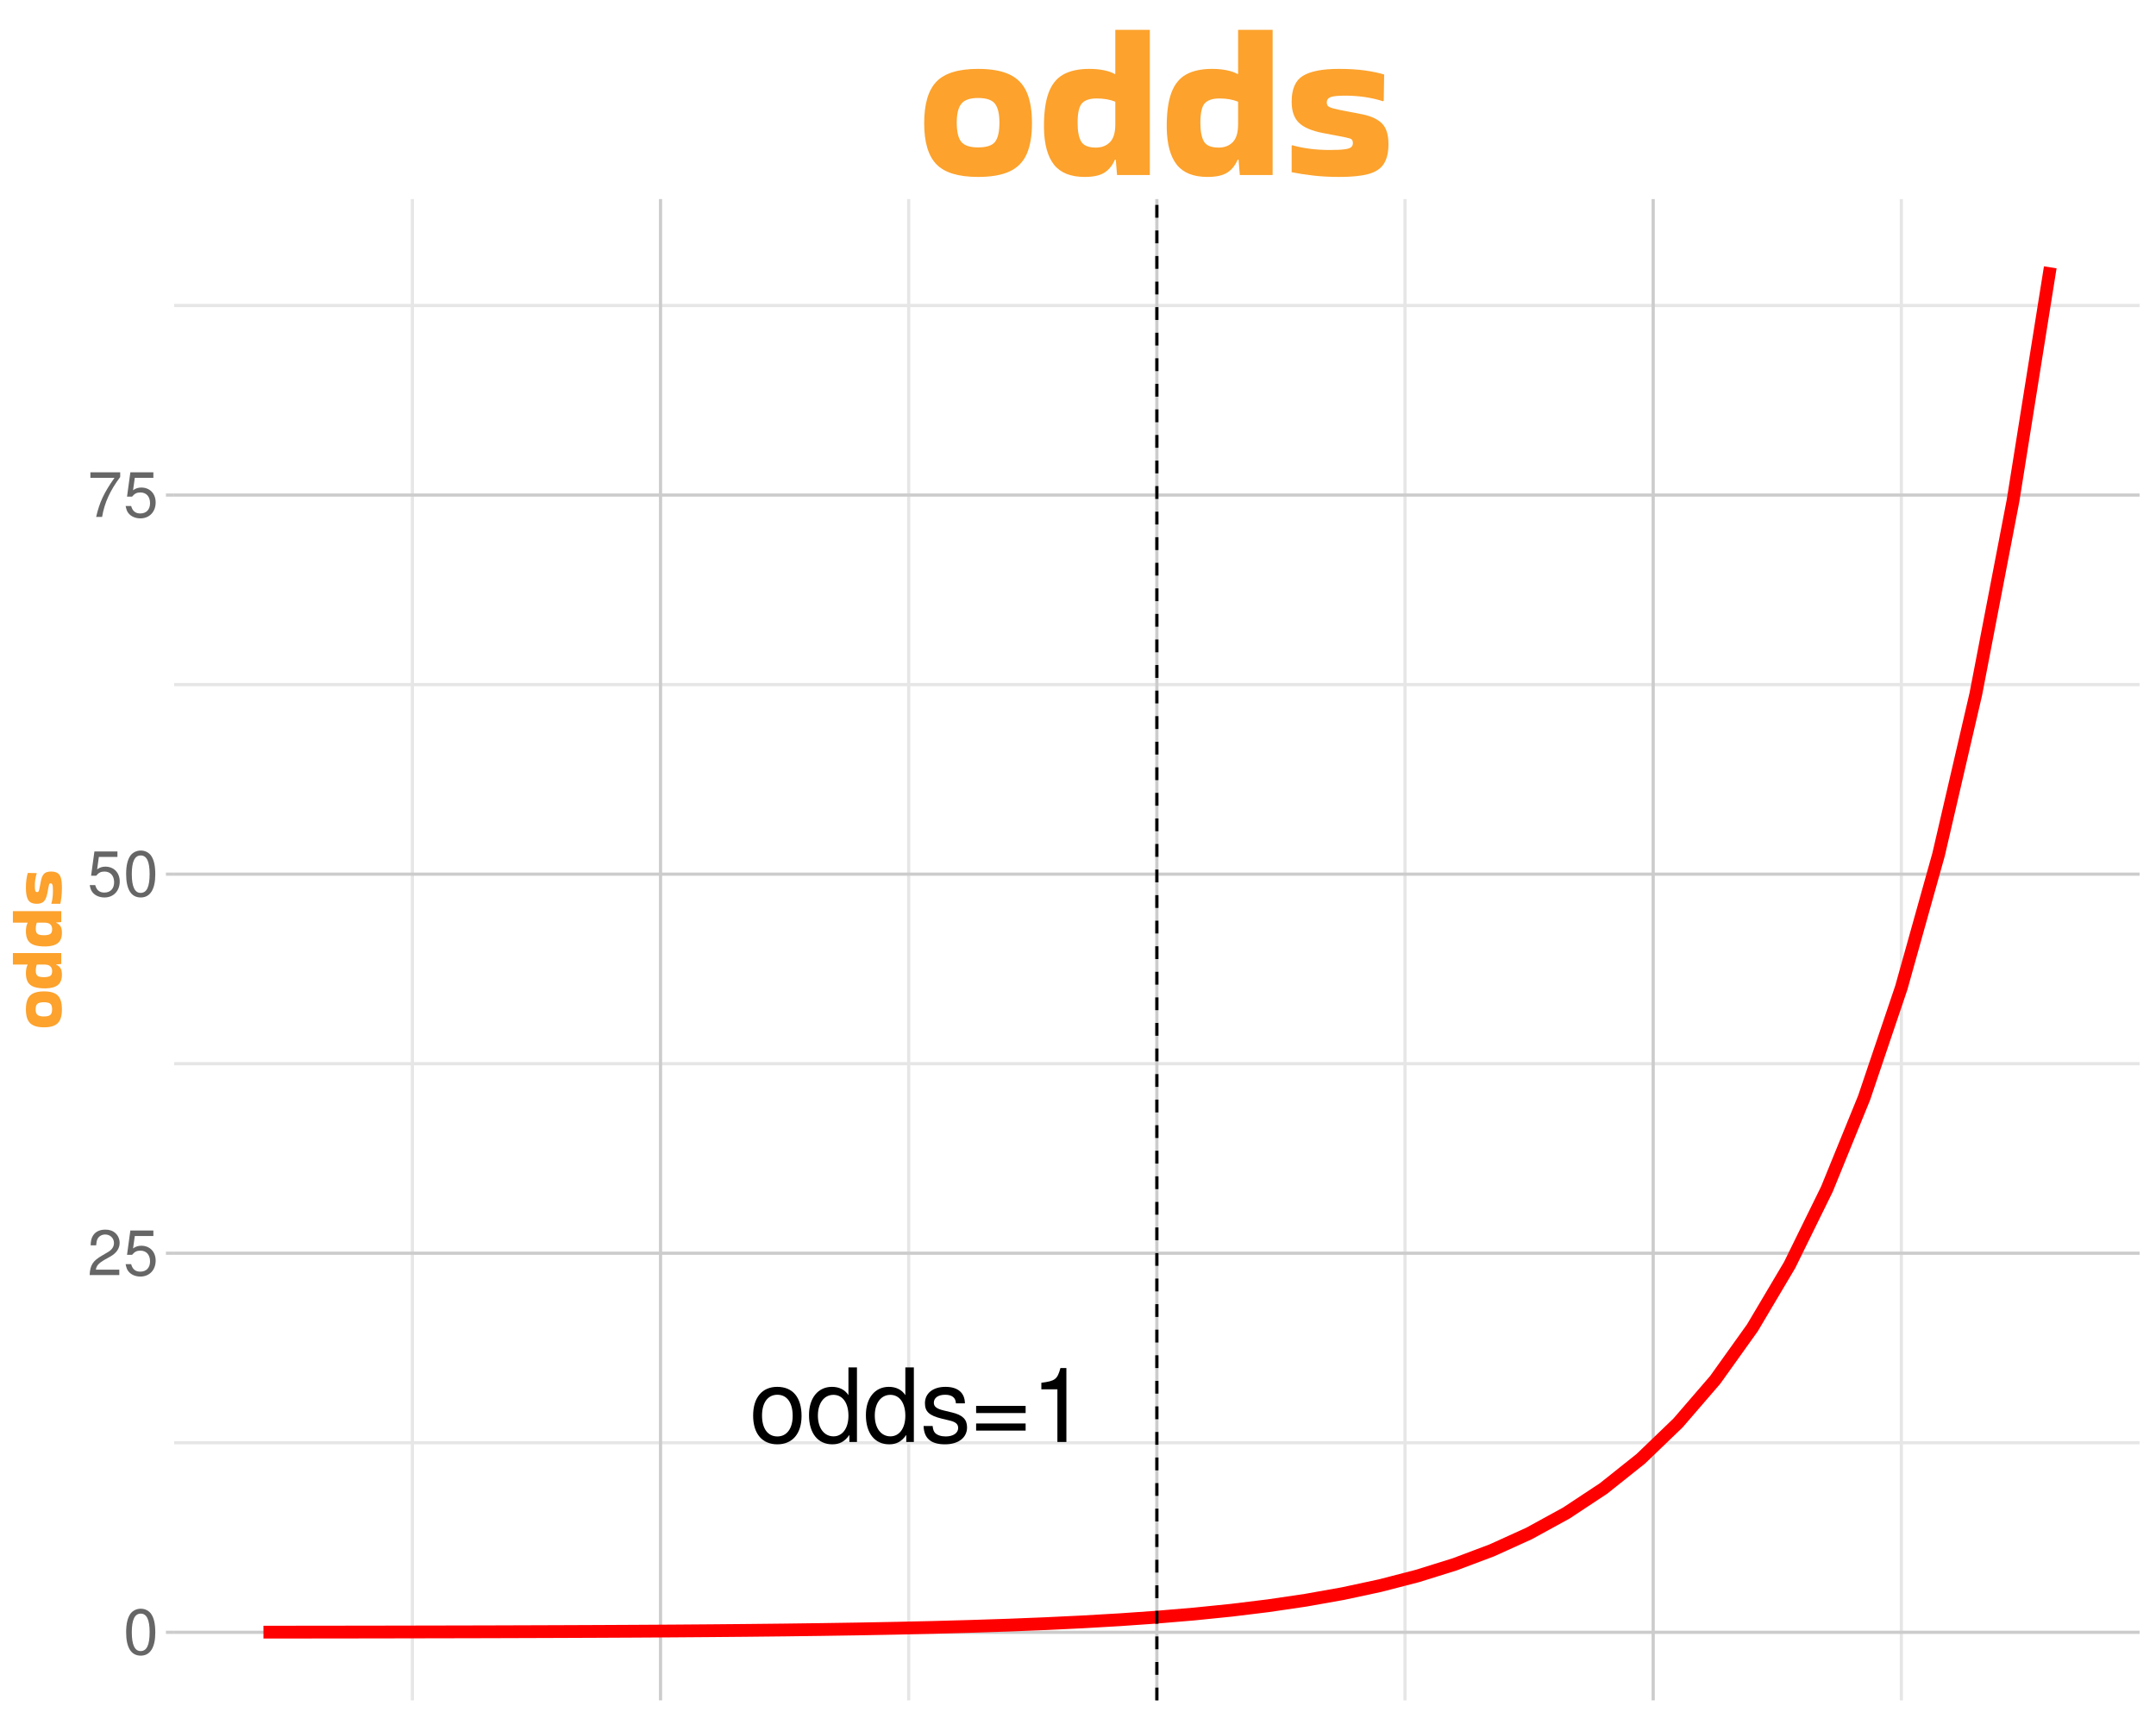
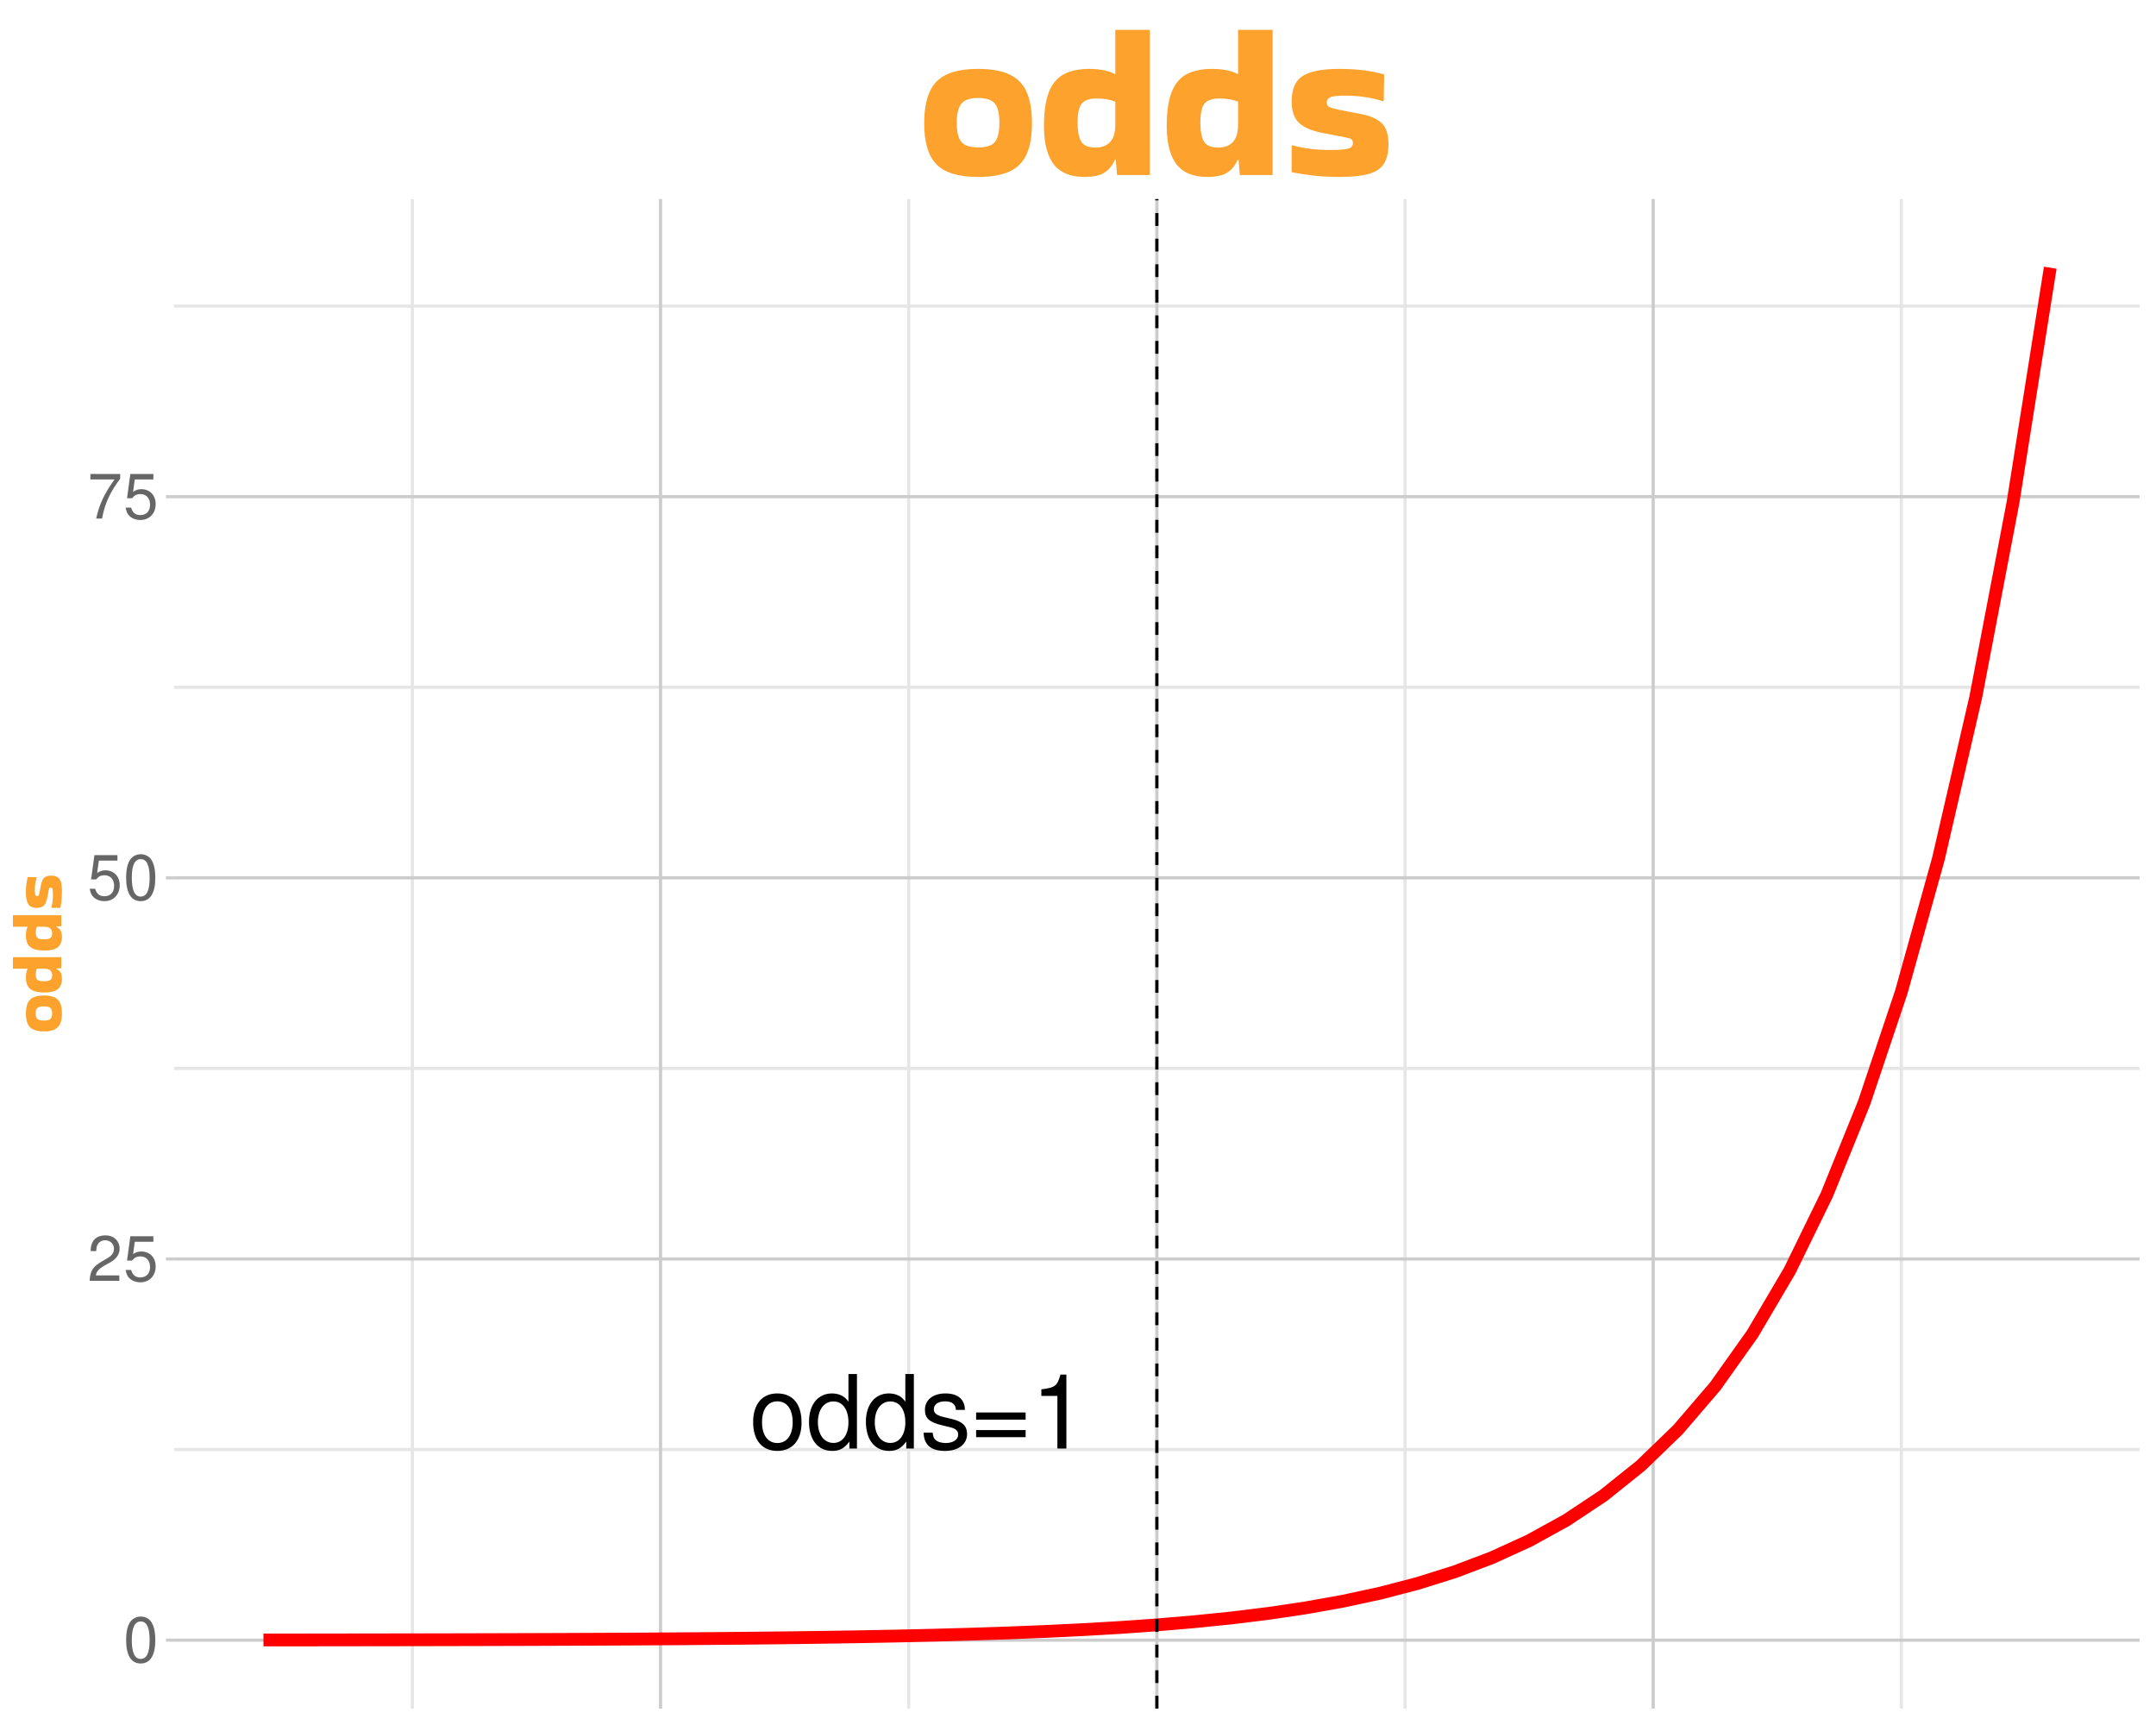
<svg xmlns="http://www.w3.org/2000/svg" xmlns:xlink="http://www.w3.org/1999/xlink" width="720pt" height="576pt" viewBox="0 0 720 576">
  <defs>
    <g>
      <g id="glyph-0-0">
        <path d="M 9.281 -18.406 C 4.234 -18.406 1.234 -14.812 1.234 -8.812 C 1.234 -2.766 4.234 0.781 9.328 0.781 C 14.375 0.781 17.406 -2.797 17.406 -8.672 C 17.406 -14.891 14.469 -18.406 9.281 -18.406 Z M 9.328 -15.766 C 12.531 -15.766 14.438 -13.141 14.438 -8.703 C 14.438 -4.469 12.469 -1.844 9.328 -1.844 C 6.141 -1.844 4.203 -4.469 4.203 -8.812 C 4.203 -13.141 6.141 -15.766 9.328 -15.766 Z M 9.328 -15.766 " />
      </g>
      <g id="glyph-0-1">
        <path d="M 16.906 -24.891 L 14.062 -24.891 L 14.062 -15.641 C 12.875 -17.453 10.953 -18.406 8.562 -18.406 C 3.922 -18.406 0.891 -14.688 0.891 -8.984 C 0.891 -2.938 3.828 0.781 8.672 0.781 C 11.125 0.781 12.844 -0.141 14.375 -2.359 L 14.375 0 L 16.906 0 Z M 9.047 -15.734 C 12.125 -15.734 14.062 -13.047 14.062 -8.734 C 14.062 -4.609 12.078 -1.875 9.078 -1.875 C 5.938 -1.875 3.859 -4.641 3.859 -8.812 C 3.859 -12.969 5.938 -15.734 9.047 -15.734 Z M 9.047 -15.734 " />
      </g>
      <g id="glyph-0-2">
        <path d="M 14.953 -12.906 C 14.922 -16.422 12.594 -18.406 8.469 -18.406 C 4.297 -18.406 1.609 -16.25 1.609 -12.938 C 1.609 -10.141 3.031 -8.812 7.266 -7.781 L 9.938 -7.141 C 11.922 -6.656 12.703 -5.938 12.703 -4.672 C 12.703 -2.969 11.031 -1.844 8.531 -1.844 C 7 -1.844 5.703 -2.281 4.984 -3.031 C 4.547 -3.547 4.328 -4.062 4.172 -5.328 L 1.156 -5.328 C 1.297 -1.188 3.625 0.781 8.297 0.781 C 12.797 0.781 15.672 -1.438 15.672 -4.875 C 15.672 -7.547 14.172 -9.016 10.625 -9.859 L 7.891 -10.516 C 5.562 -11.062 4.578 -11.812 4.578 -13.078 C 4.578 -14.75 6.047 -15.766 8.359 -15.766 C 10.656 -15.766 11.875 -14.781 11.953 -12.906 Z M 14.953 -12.906 " />
      </g>
      <g id="glyph-0-3">
        <path d="M 18.234 -12.047 L 1.703 -12.047 L 1.703 -9.656 L 18.234 -9.656 Z M 18.234 -6.172 L 1.703 -6.172 L 1.703 -3.797 L 18.234 -3.797 Z M 18.234 -6.172 " />
      </g>
      <g id="glyph-0-4">
        <path d="M 8.844 -17.578 L 8.844 0 L 11.844 0 L 11.844 -24.688 L 9.859 -24.688 C 8.812 -20.891 8.125 -20.375 3.484 -19.766 L 3.484 -17.578 Z M 8.844 -17.578 " />
      </g>
      <g id="glyph-1-0">
        <path d="M 5.781 -15.188 C 4.391 -15.188 3.125 -14.547 2.359 -13.531 C 1.391 -12.188 0.906 -10.156 0.906 -7.344 C 0.906 -2.219 2.578 0.484 5.781 0.484 C 8.922 0.484 10.641 -2.219 10.641 -7.219 C 10.641 -10.156 10.188 -12.141 9.203 -13.531 C 8.422 -14.578 7.188 -15.188 5.781 -15.188 Z M 5.781 -13.547 C 7.766 -13.547 8.75 -11.516 8.75 -7.391 C 8.75 -3.062 7.797 -1.047 5.734 -1.047 C 3.781 -1.047 2.797 -3.156 2.797 -7.328 C 2.797 -11.516 3.781 -13.547 5.781 -13.547 Z M 5.781 -13.547 " />
      </g>
      <g id="glyph-1-1">
        <path d="M 10.625 -1.828 L 2.797 -1.828 C 2.984 -3.094 3.656 -3.891 5.484 -5 L 7.578 -6.172 C 9.656 -7.328 10.734 -8.891 10.734 -10.75 C 10.734 -12.016 10.234 -13.188 9.344 -14 C 8.469 -14.812 7.375 -15.188 5.969 -15.188 C 4.078 -15.188 2.672 -14.516 1.844 -13.203 C 1.328 -12.406 1.094 -11.469 1.047 -9.938 L 2.891 -9.938 C 2.969 -10.969 3.094 -11.578 3.344 -12.078 C 3.828 -13 4.781 -13.562 5.906 -13.562 C 7.578 -13.562 8.844 -12.344 8.844 -10.703 C 8.844 -9.484 8.141 -8.438 6.828 -7.688 L 4.891 -6.547 C 1.781 -4.766 0.875 -3.344 0.719 -0.016 L 10.625 -0.016 Z M 10.625 -1.828 " />
      </g>
      <g id="glyph-1-2">
        <path d="M 10 -14.891 L 2.312 -14.891 L 1.203 -6.781 L 2.891 -6.781 C 3.766 -7.812 4.469 -8.172 5.656 -8.172 C 7.641 -8.172 8.891 -6.797 8.891 -4.594 C 8.891 -2.453 7.641 -1.156 5.625 -1.156 C 4.016 -1.156 3.031 -1.969 2.578 -3.656 L 0.734 -3.656 C 0.984 -2.438 1.203 -1.844 1.641 -1.297 C 2.484 -0.172 3.984 0.484 5.672 0.484 C 8.672 0.484 10.766 -1.703 10.766 -4.844 C 10.766 -7.797 8.812 -9.812 5.969 -9.812 C 4.906 -9.812 4.078 -9.531 3.219 -8.906 L 3.797 -13.062 L 10 -13.062 Z M 10 -14.891 " />
      </g>
      <g id="glyph-1-3">
        <path d="M 10.922 -14.891 L 0.969 -14.891 L 0.969 -13.062 L 9.016 -13.062 C 5.453 -8 4.016 -4.891 2.891 0 L 4.875 0 C 5.688 -4.766 7.562 -8.859 10.922 -13.328 Z M 10.922 -14.891 " />
      </g>
      <g id="glyph-2-0">
        <path d="M -5.969 -0.594 C -8.113 -0.594 -9.66 -1.051 -10.609 -1.969 C -11.555 -2.883 -12.031 -4.426 -12.031 -6.594 C -12.031 -8.051 -11.82 -9.219 -11.406 -10.094 C -10.988 -10.977 -10.332 -11.613 -9.438 -12 C -8.551 -12.395 -7.395 -12.594 -5.969 -12.594 C -4.562 -12.594 -3.414 -12.395 -2.531 -12 C -1.656 -11.613 -1.016 -10.977 -0.609 -10.094 C -0.203 -9.219 0 -8.051 0 -6.594 C 0 -4.426 -0.469 -2.883 -1.406 -1.969 C -2.344 -1.051 -3.863 -0.594 -5.969 -0.594 Z M -3.281 -6.594 C -3.281 -7.52 -3.484 -8.145 -3.891 -8.469 C -4.305 -8.801 -5.023 -8.969 -6.047 -8.969 C -7.023 -8.969 -7.723 -8.801 -8.141 -8.469 C -8.566 -8.145 -8.781 -7.52 -8.781 -6.594 C -8.781 -5.695 -8.566 -5.078 -8.141 -4.734 C -7.723 -4.391 -7.023 -4.219 -6.047 -4.219 C -5.023 -4.219 -4.305 -4.391 -3.891 -4.734 C -3.484 -5.078 -3.281 -5.695 -3.281 -6.594 Z M -3.281 -6.594 " />
      </g>
      <g id="glyph-2-1">
        <path d="M -0.219 -8.734 L -1.922 -8.594 L -1.922 -8.5 C -1.273 -8.227 -0.789 -7.836 -0.469 -7.328 C -0.156 -6.828 0 -6.098 0 -5.141 C 0 -3.586 -0.453 -2.445 -1.359 -1.719 C -2.266 -1 -3.629 -0.625 -5.453 -0.594 C -7.078 -0.582 -8.367 -0.75 -9.328 -1.094 C -10.297 -1.445 -10.988 -2 -11.406 -2.75 C -11.82 -3.508 -12.031 -4.473 -12.031 -5.641 C -12.031 -6.242 -11.977 -6.797 -11.875 -7.297 C -11.77 -7.797 -11.629 -8.195 -11.453 -8.5 L -11.469 -8.547 L -16.375 -8.547 L -16.375 -12.391 L -0.219 -12.391 Z M -3.266 -6.391 C -3.266 -7.023 -3.461 -7.539 -3.859 -7.938 C -4.266 -8.344 -4.93 -8.547 -5.859 -8.547 L -8.375 -8.547 C -8.613 -7.953 -8.734 -7.254 -8.734 -6.453 C -8.734 -5.703 -8.551 -5.16 -8.188 -4.828 C -7.832 -4.504 -7.113 -4.344 -6.031 -4.344 C -5.094 -4.344 -4.395 -4.473 -3.938 -4.734 C -3.488 -5.004 -3.266 -5.555 -3.266 -6.391 Z M -3.266 -6.391 " />
      </g>
      <g id="glyph-2-2">
        <path d="M -3.531 -0.906 C -3.176 -2.156 -3 -3.539 -3 -5.062 C -3 -5.801 -3.02 -6.352 -3.062 -6.719 C -3.113 -7.082 -3.195 -7.328 -3.312 -7.453 C -3.426 -7.586 -3.578 -7.656 -3.766 -7.656 C -4.035 -7.656 -4.203 -7.555 -4.266 -7.359 C -4.336 -7.16 -4.426 -6.766 -4.531 -6.172 L -4.891 -4.266 C -5.129 -3.055 -5.508 -2.18 -6.031 -1.641 C -6.551 -1.109 -7.332 -0.844 -8.375 -0.844 C -9.781 -0.844 -10.738 -1.258 -11.25 -2.094 C -11.77 -2.938 -12.031 -4.281 -12.031 -6.125 C -12.031 -7.227 -11.969 -8.195 -11.844 -9.031 C -11.719 -9.875 -11.57 -10.578 -11.406 -11.141 L -8.5 -11.094 L -8.422 -11.016 C -8.836 -9.723 -9.047 -8.305 -9.047 -6.766 C -9.047 -6.016 -8.992 -5.488 -8.891 -5.188 C -8.785 -4.895 -8.582 -4.75 -8.281 -4.75 C -8.125 -4.75 -7.992 -4.789 -7.891 -4.875 C -7.797 -4.969 -7.703 -5.172 -7.609 -5.484 C -7.523 -5.805 -7.422 -6.316 -7.297 -7.016 L -6.953 -8.766 C -6.742 -9.734 -6.398 -10.445 -5.922 -10.906 C -5.441 -11.375 -4.68 -11.609 -3.641 -11.609 C -2.734 -11.609 -2.008 -11.441 -1.469 -11.109 C -0.938 -10.773 -0.555 -10.211 -0.328 -9.422 C -0.109 -8.629 0 -7.535 0 -6.141 C 0 -5.086 -0.051 -4.113 -0.156 -3.219 C -0.258 -2.332 -0.383 -1.539 -0.531 -0.844 L -3.484 -0.844 Z M -3.531 -0.906 " />
      </g>
      <g id="glyph-3-0">
        <path d="M 1.797 -17.922 C 1.797 -24.359 3.164 -28.992 5.906 -31.828 C 8.645 -34.66 13.273 -36.078 19.797 -36.078 C 24.172 -36.078 27.676 -35.453 30.312 -34.203 C 32.945 -32.953 34.852 -30.992 36.031 -28.328 C 37.207 -25.672 37.797 -22.203 37.797 -17.922 C 37.797 -13.703 37.207 -10.27 36.031 -7.625 C 34.852 -4.988 32.945 -3.055 30.312 -1.828 C 27.676 -0.609 24.172 0 19.797 0 C 13.273 0 8.645 -1.398 5.906 -4.203 C 3.164 -7.016 1.797 -11.586 1.797 -17.922 Z M 19.797 -9.859 C 22.578 -9.859 24.457 -10.469 25.438 -11.688 C 26.426 -12.914 26.922 -15.066 26.922 -18.141 C 26.922 -21.066 26.426 -23.164 25.438 -24.438 C 24.457 -25.719 22.578 -26.359 19.797 -26.359 C 17.109 -26.359 15.25 -25.719 14.219 -24.438 C 13.188 -23.164 12.672 -21.066 12.672 -18.141 C 12.672 -15.066 13.188 -12.914 14.219 -11.688 C 15.25 -10.469 17.109 -9.859 19.797 -9.859 Z M 19.797 -9.859 " />
      </g>
      <g id="glyph-3-1">
        <path d="M 26.203 -0.641 L 25.781 -5.766 L 25.484 -5.766 C 24.672 -3.836 23.508 -2.395 22 -1.438 C 20.488 -0.477 18.289 0 15.406 0 C 10.75 0 7.336 -1.352 5.172 -4.062 C 3.016 -6.781 1.891 -10.875 1.797 -16.344 C 1.754 -21.238 2.258 -25.125 3.312 -28 C 4.363 -30.883 6.016 -32.953 8.266 -34.203 C 10.523 -35.453 13.41 -36.078 16.922 -36.078 C 18.742 -36.078 20.398 -35.922 21.891 -35.609 C 23.379 -35.297 24.578 -34.875 25.484 -34.344 L 25.625 -34.422 L 25.625 -49.109 L 37.156 -49.109 L 37.156 -0.641 Z M 19.156 -9.797 C 21.07 -9.797 22.629 -10.395 23.828 -11.594 C 25.023 -12.789 25.625 -14.781 25.625 -17.562 L 25.625 -25.125 C 23.852 -25.844 21.77 -26.203 19.375 -26.203 C 17.113 -26.203 15.488 -25.66 14.5 -24.578 C 13.52 -23.504 13.031 -21.336 13.031 -18.078 C 13.031 -15.285 13.426 -13.207 14.219 -11.844 C 15.008 -10.477 16.656 -9.797 19.156 -9.797 Z M 19.156 -9.797 " />
      </g>
      <g id="glyph-3-2">
        <path d="M 2.734 -10.578 C 6.484 -9.523 10.633 -9 15.188 -9 C 17.395 -9 19.051 -9.07 20.156 -9.219 C 21.258 -9.363 22.004 -9.602 22.391 -9.938 C 22.773 -10.27 22.969 -10.723 22.969 -11.297 C 22.969 -12.117 22.664 -12.625 22.062 -12.812 C 21.469 -13.008 20.281 -13.273 18.5 -13.609 L 12.812 -14.688 C 9.164 -15.406 6.535 -16.547 4.922 -18.109 C 3.316 -19.672 2.516 -22.008 2.516 -25.125 C 2.516 -29.352 3.773 -32.234 6.297 -33.766 C 8.816 -35.305 12.836 -36.078 18.359 -36.078 C 21.672 -36.078 24.586 -35.895 27.109 -35.531 C 29.629 -35.164 31.727 -34.723 33.406 -34.203 L 33.266 -25.484 L 33.047 -25.266 C 29.16 -26.516 24.91 -27.141 20.297 -27.141 C 18.047 -27.141 16.473 -26.984 15.578 -26.672 C 14.691 -26.359 14.25 -25.75 14.25 -24.844 C 14.25 -24.363 14.379 -23.977 14.641 -23.688 C 14.91 -23.395 15.523 -23.117 16.484 -22.859 C 17.441 -22.598 18.957 -22.273 21.031 -21.891 L 26.281 -20.875 C 29.207 -20.25 31.363 -19.219 32.75 -17.781 C 34.145 -16.344 34.844 -14.062 34.844 -10.938 C 34.844 -8.207 34.336 -6.035 33.328 -4.422 C 32.328 -2.816 30.641 -1.676 28.266 -1 C 25.891 -0.332 22.613 0 18.438 0 C 15.27 0 12.352 -0.156 9.688 -0.469 C 7.02 -0.781 4.629 -1.148 2.516 -1.578 L 2.516 -10.438 Z M 2.734 -10.578 " />
      </g>
    </g>
    <clipPath id="clip-0">
-       <path clip-rule="nonzero" d="M 58.152 66.48 L 714.523 66.48 L 714.523 567.781 L 58.152 567.781 Z M 58.152 66.48 " />
+       <path clip-rule="nonzero" d="M 58.152 66.48 L 714.523 66.48 L 714.523 570.523 L 58.152 570.523 Z M 58.152 66.48 " />
    </clipPath>
    <clipPath id="clip-1">
-       <path clip-rule="nonzero" d="M 58.152 481 L 714.523 481 L 714.523 483 L 58.152 483 Z M 58.152 481 " />
+       <path clip-rule="nonzero" d="M 58.152 483 L 714.523 483 L 714.523 485 L 58.152 485 Z M 58.152 483 " />
    </clipPath>
    <clipPath id="clip-2">
-       <path clip-rule="nonzero" d="M 58.152 354 L 714.523 354 L 714.523 356 L 58.152 356 Z M 58.152 354 " />
+       <path clip-rule="nonzero" d="M 58.152 356 L 714.523 356 L 714.523 358 L 58.152 358 Z M 58.152 356 " />
    </clipPath>
    <clipPath id="clip-3">
-       <path clip-rule="nonzero" d="M 58.152 228 L 714.523 228 L 714.523 230 L 58.152 230 Z M 58.152 228 " />
+       <path clip-rule="nonzero" d="M 58.152 228 L 714.523 228 L 714.523 231 L 58.152 231 Z M 58.152 228 " />
    </clipPath>
    <clipPath id="clip-4">
      <path clip-rule="nonzero" d="M 58.152 101 L 714.523 101 L 714.523 103 L 58.152 103 Z M 58.152 101 " />
    </clipPath>
    <clipPath id="clip-5">
-       <path clip-rule="nonzero" d="M 137 66.48 L 139 66.48 L 139 567.781 L 137 567.781 Z M 137 66.48 " />
+       <path clip-rule="nonzero" d="M 137 66.48 L 139 66.48 L 139 570.523 L 137 570.523 Z M 137 66.48 " />
    </clipPath>
    <clipPath id="clip-6">
-       <path clip-rule="nonzero" d="M 302 66.48 L 304 66.48 L 304 567.781 L 302 567.781 Z M 302 66.48 " />
+       <path clip-rule="nonzero" d="M 302 66.48 L 304 66.48 L 304 570.523 L 302 570.523 Z M 302 66.48 " />
    </clipPath>
    <clipPath id="clip-7">
-       <path clip-rule="nonzero" d="M 468 66.48 L 470 66.48 L 470 567.781 L 468 567.781 Z M 468 66.48 " />
+       <path clip-rule="nonzero" d="M 468 66.48 L 470 66.48 L 470 570.523 L 468 570.523 Z M 468 66.48 " />
    </clipPath>
    <clipPath id="clip-8">
-       <path clip-rule="nonzero" d="M 634 66.48 L 636 66.48 L 636 567.781 L 634 567.781 Z M 634 66.48 " />
+       <path clip-rule="nonzero" d="M 634 66.48 L 636 66.48 L 636 570.523 L 634 570.523 Z M 634 66.48 " />
    </clipPath>
    <clipPath id="clip-9">
-       <path clip-rule="nonzero" d="M 58.152 544 L 714.523 544 L 714.523 546 L 58.152 546 Z M 58.152 544 " />
+       <path clip-rule="nonzero" d="M 58.152 547 L 714.523 547 L 714.523 549 L 58.152 549 Z M 58.152 547 " />
    </clipPath>
    <clipPath id="clip-10">
-       <path clip-rule="nonzero" d="M 58.152 417 L 714.523 417 L 714.523 420 L 58.152 420 Z M 58.152 417 " />
+       <path clip-rule="nonzero" d="M 58.152 419 L 714.523 419 L 714.523 421 L 58.152 421 Z M 58.152 419 " />
    </clipPath>
    <clipPath id="clip-11">
-       <path clip-rule="nonzero" d="M 58.152 291 L 714.523 291 L 714.523 293 L 58.152 293 Z M 58.152 291 " />
+       <path clip-rule="nonzero" d="M 58.152 292 L 714.523 292 L 714.523 294 L 58.152 294 Z M 58.152 292 " />
    </clipPath>
    <clipPath id="clip-12">
-       <path clip-rule="nonzero" d="M 58.152 164 L 714.523 164 L 714.523 166 L 58.152 166 Z M 58.152 164 " />
+       <path clip-rule="nonzero" d="M 58.152 165 L 714.523 165 L 714.523 167 L 58.152 167 Z M 58.152 165 " />
    </clipPath>
    <clipPath id="clip-13">
-       <path clip-rule="nonzero" d="M 220 66.48 L 222 66.48 L 222 567.781 L 220 567.781 Z M 220 66.48 " />
+       <path clip-rule="nonzero" d="M 220 66.48 L 222 66.48 L 222 570.523 L 220 570.523 Z M 220 66.48 " />
    </clipPath>
    <clipPath id="clip-14">
-       <path clip-rule="nonzero" d="M 385 66.48 L 387 66.48 L 387 567.781 L 385 567.781 Z M 385 66.48 " />
+       <path clip-rule="nonzero" d="M 385 66.48 L 387 66.48 L 387 570.523 L 385 570.523 Z M 385 66.48 " />
    </clipPath>
    <clipPath id="clip-15">
-       <path clip-rule="nonzero" d="M 551 66.48 L 553 66.48 L 553 567.781 L 551 567.781 Z M 551 66.48 " />
+       <path clip-rule="nonzero" d="M 551 66.48 L 553 66.48 L 553 570.523 L 551 570.523 Z M 551 66.48 " />
    </clipPath>
    <clipPath id="clip-16">
-       <path clip-rule="nonzero" d="M 385 66.48 L 387 66.48 L 387 567.781 L 385 567.781 Z M 385 66.48 " />
+       <path clip-rule="nonzero" d="M 385 66.48 L 387 66.48 L 387 570.523 L 385 570.523 Z M 385 66.48 " />
    </clipPath>
  </defs>
  <rect x="-72" y="-57.6" width="864" height="691.2" fill="rgb(100%, 100%, 100%)" fill-opacity="1" />
  <path fill="none" stroke-width="1.067" stroke-linecap="round" stroke-linejoin="round" stroke="rgb(100%, 100%, 100%)" stroke-opacity="1" stroke-miterlimit="10" d="M 0 576 L 720 576 L 720 0 L 0 0 Z M 0 576 " />
  <g clip-path="url(#clip-0)">
-     <path fill-rule="nonzero" fill="rgb(100%, 100%, 100%)" fill-opacity="1" stroke-width="1.067" stroke-linecap="round" stroke-linejoin="round" stroke="rgb(100%, 100%, 100%)" stroke-opacity="1" stroke-miterlimit="10" d="M 58.152 567.781 L 714.523 567.781 L 714.523 66.48 L 58.152 66.48 Z M 58.152 567.781 " />
+     <path fill-rule="nonzero" fill="rgb(100%, 100%, 100%)" fill-opacity="1" stroke-width="1.067" stroke-linecap="round" stroke-linejoin="round" stroke="rgb(100%, 100%, 100%)" stroke-opacity="1" stroke-miterlimit="10" d="M 58.152 570.52 L 714.523 570.52 L 714.523 66.477 L 58.152 66.477 Z M 58.152 570.52 " />
  </g>
  <g clip-path="url(#clip-1)">
-     <path fill="none" stroke-width="1.067" stroke-linecap="butt" stroke-linejoin="round" stroke="rgb(90.196%, 90.196%, 90.196%)" stroke-opacity="1" stroke-miterlimit="10" d="M 58.152 481.758 L 714.52 481.758 " />
+     <path fill="none" stroke-width="1.067" stroke-linecap="butt" stroke-linejoin="round" stroke="rgb(90.196%, 90.196%, 90.196%)" stroke-opacity="1" stroke-miterlimit="10" d="M 58.152 484.027 L 714.52 484.027 " />
  </g>
  <g clip-path="url(#clip-2)">
-     <path fill="none" stroke-width="1.067" stroke-linecap="butt" stroke-linejoin="round" stroke="rgb(90.196%, 90.196%, 90.196%)" stroke-opacity="1" stroke-miterlimit="10" d="M 58.152 355.176 L 714.52 355.176 " />
+     <path fill="none" stroke-width="1.067" stroke-linecap="butt" stroke-linejoin="round" stroke="rgb(90.196%, 90.196%, 90.196%)" stroke-opacity="1" stroke-miterlimit="10" d="M 58.152 356.754 L 714.52 356.754 " />
  </g>
  <g clip-path="url(#clip-3)">
-     <path fill="none" stroke-width="1.067" stroke-linecap="butt" stroke-linejoin="round" stroke="rgb(90.196%, 90.196%, 90.196%)" stroke-opacity="1" stroke-miterlimit="10" d="M 58.152 228.594 L 714.52 228.594 " />
+     <path fill="none" stroke-width="1.067" stroke-linecap="butt" stroke-linejoin="round" stroke="rgb(90.196%, 90.196%, 90.196%)" stroke-opacity="1" stroke-miterlimit="10" d="M 58.152 229.48 L 714.52 229.48 " />
  </g>
  <g clip-path="url(#clip-4)">
-     <path fill="none" stroke-width="1.067" stroke-linecap="butt" stroke-linejoin="round" stroke="rgb(90.196%, 90.196%, 90.196%)" stroke-opacity="1" stroke-miterlimit="10" d="M 58.152 102.012 L 714.52 102.012 " />
+     <path fill="none" stroke-width="1.067" stroke-linecap="butt" stroke-linejoin="round" stroke="rgb(90.196%, 90.196%, 90.196%)" stroke-opacity="1" stroke-miterlimit="10" d="M 58.152 102.207 L 714.52 102.207 " />
  </g>
  <g clip-path="url(#clip-5)">
-     <path fill="none" stroke-width="1.067" stroke-linecap="butt" stroke-linejoin="round" stroke="rgb(90.196%, 90.196%, 90.196%)" stroke-opacity="1" stroke-miterlimit="10" d="M 137.711 567.781 L 137.711 66.48 " />
+     <path fill="none" stroke-width="1.067" stroke-linecap="butt" stroke-linejoin="round" stroke="rgb(90.196%, 90.196%, 90.196%)" stroke-opacity="1" stroke-miterlimit="10" d="M 137.711 570.52 L 137.711 66.48 " />
  </g>
  <g clip-path="url(#clip-6)">
-     <path fill="none" stroke-width="1.067" stroke-linecap="butt" stroke-linejoin="round" stroke="rgb(90.196%, 90.196%, 90.196%)" stroke-opacity="1" stroke-miterlimit="10" d="M 303.461 567.781 L 303.461 66.48 " />
+     <path fill="none" stroke-width="1.067" stroke-linecap="butt" stroke-linejoin="round" stroke="rgb(90.196%, 90.196%, 90.196%)" stroke-opacity="1" stroke-miterlimit="10" d="M 303.461 570.52 L 303.461 66.48 " />
  </g>
  <g clip-path="url(#clip-7)">
-     <path fill="none" stroke-width="1.067" stroke-linecap="butt" stroke-linejoin="round" stroke="rgb(90.196%, 90.196%, 90.196%)" stroke-opacity="1" stroke-miterlimit="10" d="M 469.211 567.781 L 469.211 66.48 " />
+     <path fill="none" stroke-width="1.067" stroke-linecap="butt" stroke-linejoin="round" stroke="rgb(90.196%, 90.196%, 90.196%)" stroke-opacity="1" stroke-miterlimit="10" d="M 469.211 570.52 L 469.211 66.48 " />
  </g>
  <g clip-path="url(#clip-8)">
-     <path fill="none" stroke-width="1.067" stroke-linecap="butt" stroke-linejoin="round" stroke="rgb(90.196%, 90.196%, 90.196%)" stroke-opacity="1" stroke-miterlimit="10" d="M 634.961 567.781 L 634.961 66.48 " />
+     <path fill="none" stroke-width="1.067" stroke-linecap="butt" stroke-linejoin="round" stroke="rgb(90.196%, 90.196%, 90.196%)" stroke-opacity="1" stroke-miterlimit="10" d="M 634.961 570.52 L 634.961 66.48 " />
  </g>
  <g clip-path="url(#clip-9)">
-     <path fill="none" stroke-width="1.067" stroke-linecap="butt" stroke-linejoin="round" stroke="rgb(80%, 80%, 80%)" stroke-opacity="1" stroke-miterlimit="10" d="M 58.152 545.051 L 714.52 545.051 " />
+     <path fill="none" stroke-width="1.067" stroke-linecap="butt" stroke-linejoin="round" stroke="rgb(80%, 80%, 80%)" stroke-opacity="1" stroke-miterlimit="10" d="M 58.152 547.668 L 714.52 547.668 " />
  </g>
  <g clip-path="url(#clip-10)">
-     <path fill="none" stroke-width="1.067" stroke-linecap="butt" stroke-linejoin="round" stroke="rgb(80%, 80%, 80%)" stroke-opacity="1" stroke-miterlimit="10" d="M 58.152 418.469 L 714.52 418.469 " />
+     <path fill="none" stroke-width="1.067" stroke-linecap="butt" stroke-linejoin="round" stroke="rgb(80%, 80%, 80%)" stroke-opacity="1" stroke-miterlimit="10" d="M 58.152 420.391 L 714.52 420.391 " />
  </g>
  <g clip-path="url(#clip-11)">
-     <path fill="none" stroke-width="1.067" stroke-linecap="butt" stroke-linejoin="round" stroke="rgb(80%, 80%, 80%)" stroke-opacity="1" stroke-miterlimit="10" d="M 58.152 291.887 L 714.52 291.887 " />
+     <path fill="none" stroke-width="1.067" stroke-linecap="butt" stroke-linejoin="round" stroke="rgb(80%, 80%, 80%)" stroke-opacity="1" stroke-miterlimit="10" d="M 58.152 293.117 L 714.52 293.117 " />
  </g>
  <g clip-path="url(#clip-12)">
-     <path fill="none" stroke-width="1.067" stroke-linecap="butt" stroke-linejoin="round" stroke="rgb(80%, 80%, 80%)" stroke-opacity="1" stroke-miterlimit="10" d="M 58.152 165.301 L 714.52 165.301 " />
+     <path fill="none" stroke-width="1.067" stroke-linecap="butt" stroke-linejoin="round" stroke="rgb(80%, 80%, 80%)" stroke-opacity="1" stroke-miterlimit="10" d="M 58.152 165.844 L 714.52 165.844 " />
  </g>
  <g clip-path="url(#clip-13)">
-     <path fill="none" stroke-width="1.067" stroke-linecap="butt" stroke-linejoin="round" stroke="rgb(80%, 80%, 80%)" stroke-opacity="1" stroke-miterlimit="10" d="M 220.586 567.781 L 220.586 66.48 " />
+     <path fill="none" stroke-width="1.067" stroke-linecap="butt" stroke-linejoin="round" stroke="rgb(80%, 80%, 80%)" stroke-opacity="1" stroke-miterlimit="10" d="M 220.586 570.52 L 220.586 66.48 " />
  </g>
  <g clip-path="url(#clip-14)">
-     <path fill="none" stroke-width="1.067" stroke-linecap="butt" stroke-linejoin="round" stroke="rgb(80%, 80%, 80%)" stroke-opacity="1" stroke-miterlimit="10" d="M 386.336 567.781 L 386.336 66.48 " />
+     <path fill="none" stroke-width="1.067" stroke-linecap="butt" stroke-linejoin="round" stroke="rgb(80%, 80%, 80%)" stroke-opacity="1" stroke-miterlimit="10" d="M 386.336 570.52 L 386.336 66.48 " />
  </g>
  <g clip-path="url(#clip-15)">
-     <path fill="none" stroke-width="1.067" stroke-linecap="butt" stroke-linejoin="round" stroke="rgb(80%, 80%, 80%)" stroke-opacity="1" stroke-miterlimit="10" d="M 552.086 567.781 L 552.086 66.48 " />
+     <path fill="none" stroke-width="1.067" stroke-linecap="butt" stroke-linejoin="round" stroke="rgb(80%, 80%, 80%)" stroke-opacity="1" stroke-miterlimit="10" d="M 552.086 570.52 L 552.086 66.48 " />
  </g>
-   <path fill="none" stroke-width="4.268" stroke-linecap="butt" stroke-linejoin="round" stroke="rgb(100%, 0%, 0%)" stroke-opacity="1" stroke-miterlimit="10" d="M 87.984 544.996 L 100.418 544.984 L 112.848 544.969 L 125.281 544.953 L 150.141 544.906 L 162.574 544.879 L 175.004 544.84 L 187.438 544.797 L 199.867 544.746 L 212.297 544.684 L 224.73 544.609 L 237.16 544.516 L 249.594 544.406 L 262.023 544.273 L 274.453 544.113 L 286.887 543.922 L 299.316 543.688 L 311.75 543.406 L 324.18 543.066 L 336.609 542.66 L 349.043 542.164 L 361.473 541.57 L 373.906 540.852 L 386.336 539.988 L 398.766 538.941 L 411.199 537.684 L 423.629 536.164 L 436.062 534.332 L 448.492 532.121 L 460.922 529.453 L 473.355 526.238 L 485.785 522.359 L 498.219 517.68 L 510.648 512.035 L 523.078 505.227 L 535.512 497.012 L 547.941 487.105 L 560.375 475.152 L 572.805 460.738 L 585.234 443.352 L 597.668 422.379 L 610.098 397.078 L 622.531 366.562 L 634.961 329.754 L 647.391 285.352 L 659.824 231.793 L 672.254 167.191 L 684.688 89.266 " />
+   <path fill="none" stroke-width="4.268" stroke-linecap="butt" stroke-linejoin="round" stroke="rgb(100%, 0%, 0%)" stroke-opacity="1" stroke-miterlimit="10" d="M 87.984 547.609 L 100.418 547.598 L 112.848 547.582 L 125.281 547.566 L 137.711 547.547 L 150.141 547.523 L 162.574 547.492 L 175.004 547.457 L 187.438 547.414 L 199.867 547.359 L 212.297 547.297 L 224.73 547.223 L 237.16 547.129 L 249.594 547.02 L 262.023 546.887 L 274.453 546.723 L 286.887 546.531 L 299.316 546.297 L 311.75 546.012 L 324.18 545.672 L 336.609 545.262 L 349.043 544.766 L 361.473 544.168 L 373.906 543.445 L 386.336 542.574 L 398.766 541.523 L 411.199 540.258 L 423.629 538.73 L 436.062 536.887 L 448.492 534.664 L 460.922 531.984 L 473.355 528.75 L 485.785 524.852 L 498.219 520.145 L 510.648 514.469 L 523.078 507.621 L 535.512 499.363 L 547.941 489.402 L 560.375 477.387 L 572.805 462.895 L 585.234 445.41 L 597.668 424.324 L 610.098 398.887 L 622.531 368.203 L 634.961 331.191 L 647.391 286.547 L 659.824 232.699 L 672.254 167.742 L 684.688 89.391 " />
  <g clip-path="url(#clip-16)">
-     <path fill="none" stroke-width="1.067" stroke-linecap="butt" stroke-linejoin="round" stroke="rgb(0%, 0%, 0%)" stroke-opacity="1" stroke-dasharray="4.268 4.268" stroke-miterlimit="10" d="M 386.336 567.781 L 386.336 66.48 " />
+     <path fill="none" stroke-width="1.067" stroke-linecap="butt" stroke-linejoin="round" stroke="rgb(0%, 0%, 0%)" stroke-opacity="1" stroke-dasharray="4.268 4.268" stroke-miterlimit="10" d="M 386.336 570.52 L 386.336 66.48 " />
  </g>
  <g fill="rgb(0%, 0%, 0%)" fill-opacity="1">
-     <use xlink:href="#glyph-0-0" x="250.277" y="481.492" />
-     <use xlink:href="#glyph-0-1" x="269.277" y="481.492" />
-     <use xlink:href="#glyph-0-1" x="288.277" y="481.492" />
-     <use xlink:href="#glyph-0-2" x="307.277" y="481.492" />
-     <use xlink:href="#glyph-0-3" x="324.277" y="481.492" />
-     <use xlink:href="#glyph-0-4" x="344.277" y="481.492" />
+     <use xlink:href="#glyph-0-0" x="250.277" y="483.691" />
+     <use xlink:href="#glyph-0-1" x="269.277" y="483.691" />
+     <use xlink:href="#glyph-0-1" x="288.277" y="483.691" />
+     <use xlink:href="#glyph-0-2" x="307.277" y="483.691" />
+     <use xlink:href="#glyph-0-3" x="324.277" y="483.691" />
+     <use xlink:href="#glyph-0-4" x="344.277" y="483.691" />
  </g>
  <g fill="rgb(40%, 40%, 40%)" fill-opacity="1">
-     <use xlink:href="#glyph-1-0" x="41.219" y="552.359" />
+     <use xlink:href="#glyph-1-0" x="41.219" y="554.977" />
  </g>
  <g fill="rgb(40%, 40%, 40%)" fill-opacity="1">
-     <use xlink:href="#glyph-1-1" x="29.219" y="425.777" />
-     <use xlink:href="#glyph-1-2" x="41.219" y="425.777" />
+     <use xlink:href="#glyph-1-1" x="29.219" y="427.699" />
+     <use xlink:href="#glyph-1-2" x="41.219" y="427.699" />
  </g>
  <g fill="rgb(40%, 40%, 40%)" fill-opacity="1">
-     <use xlink:href="#glyph-1-2" x="29.219" y="299.195" />
-     <use xlink:href="#glyph-1-0" x="41.219" y="299.195" />
+     <use xlink:href="#glyph-1-2" x="29.219" y="300.426" />
+     <use xlink:href="#glyph-1-0" x="41.219" y="300.426" />
  </g>
  <g fill="rgb(40%, 40%, 40%)" fill-opacity="1">
-     <use xlink:href="#glyph-1-3" x="29.219" y="172.609" />
-     <use xlink:href="#glyph-1-2" x="41.219" y="172.609" />
+     <use xlink:href="#glyph-1-3" x="29.219" y="173.152" />
+     <use xlink:href="#glyph-1-2" x="41.219" y="173.152" />
  </g>
-   <path fill="none" stroke-width="1.067" stroke-linecap="butt" stroke-linejoin="round" stroke="rgb(80%, 80%, 80%)" stroke-opacity="1" stroke-miterlimit="10" d="M 55.41 545.051 L 58.152 545.051 " />
-   <path fill="none" stroke-width="1.067" stroke-linecap="butt" stroke-linejoin="round" stroke="rgb(80%, 80%, 80%)" stroke-opacity="1" stroke-miterlimit="10" d="M 55.41 418.469 L 58.152 418.469 " />
-   <path fill="none" stroke-width="1.067" stroke-linecap="butt" stroke-linejoin="round" stroke="rgb(80%, 80%, 80%)" stroke-opacity="1" stroke-miterlimit="10" d="M 55.41 291.887 L 58.152 291.887 " />
-   <path fill="none" stroke-width="1.067" stroke-linecap="butt" stroke-linejoin="round" stroke="rgb(80%, 80%, 80%)" stroke-opacity="1" stroke-miterlimit="10" d="M 55.41 165.301 L 58.152 165.301 " />
+   <path fill="none" stroke-width="1.067" stroke-linecap="butt" stroke-linejoin="round" stroke="rgb(80%, 80%, 80%)" stroke-opacity="1" stroke-miterlimit="10" d="M 55.41 547.668 L 58.152 547.668 " />
+   <path fill="none" stroke-width="1.067" stroke-linecap="butt" stroke-linejoin="round" stroke="rgb(80%, 80%, 80%)" stroke-opacity="1" stroke-miterlimit="10" d="M 55.41 420.391 L 58.152 420.391 " />
+   <path fill="none" stroke-width="1.067" stroke-linecap="butt" stroke-linejoin="round" stroke="rgb(80%, 80%, 80%)" stroke-opacity="1" stroke-miterlimit="10" d="M 55.41 293.117 L 58.152 293.117 " />
+   <path fill="none" stroke-width="1.067" stroke-linecap="butt" stroke-linejoin="round" stroke="rgb(80%, 80%, 80%)" stroke-opacity="1" stroke-miterlimit="10" d="M 55.41 165.844 L 58.152 165.844 " />
  <g fill="rgb(98.824%, 63.529%, 17.647%)" fill-opacity="1">
-     <use xlink:href="#glyph-2-0" x="20.681" y="343.629" />
-     <use xlink:href="#glyph-2-1" x="20.681" y="330.629" />
-     <use xlink:href="#glyph-2-1" x="20.681" y="316.629" />
-     <use xlink:href="#glyph-2-2" x="20.681" y="302.629" />
+     <use xlink:href="#glyph-2-0" x="20.681" y="345" />
+     <use xlink:href="#glyph-2-1" x="20.681" y="332" />
+     <use xlink:href="#glyph-2-1" x="20.681" y="318" />
+     <use xlink:href="#glyph-2-2" x="20.681" y="304" />
  </g>
  <g fill="rgb(98.824%, 63.529%, 17.647%)" fill-opacity="1">
    <use xlink:href="#glyph-3-0" x="306.836" y="59.08" />
    <use xlink:href="#glyph-3-1" x="346.836" y="59.08" />
    <use xlink:href="#glyph-3-1" x="387.836" y="59.08" />
    <use xlink:href="#glyph-3-2" x="428.836" y="59.08" />
  </g>
</svg>
